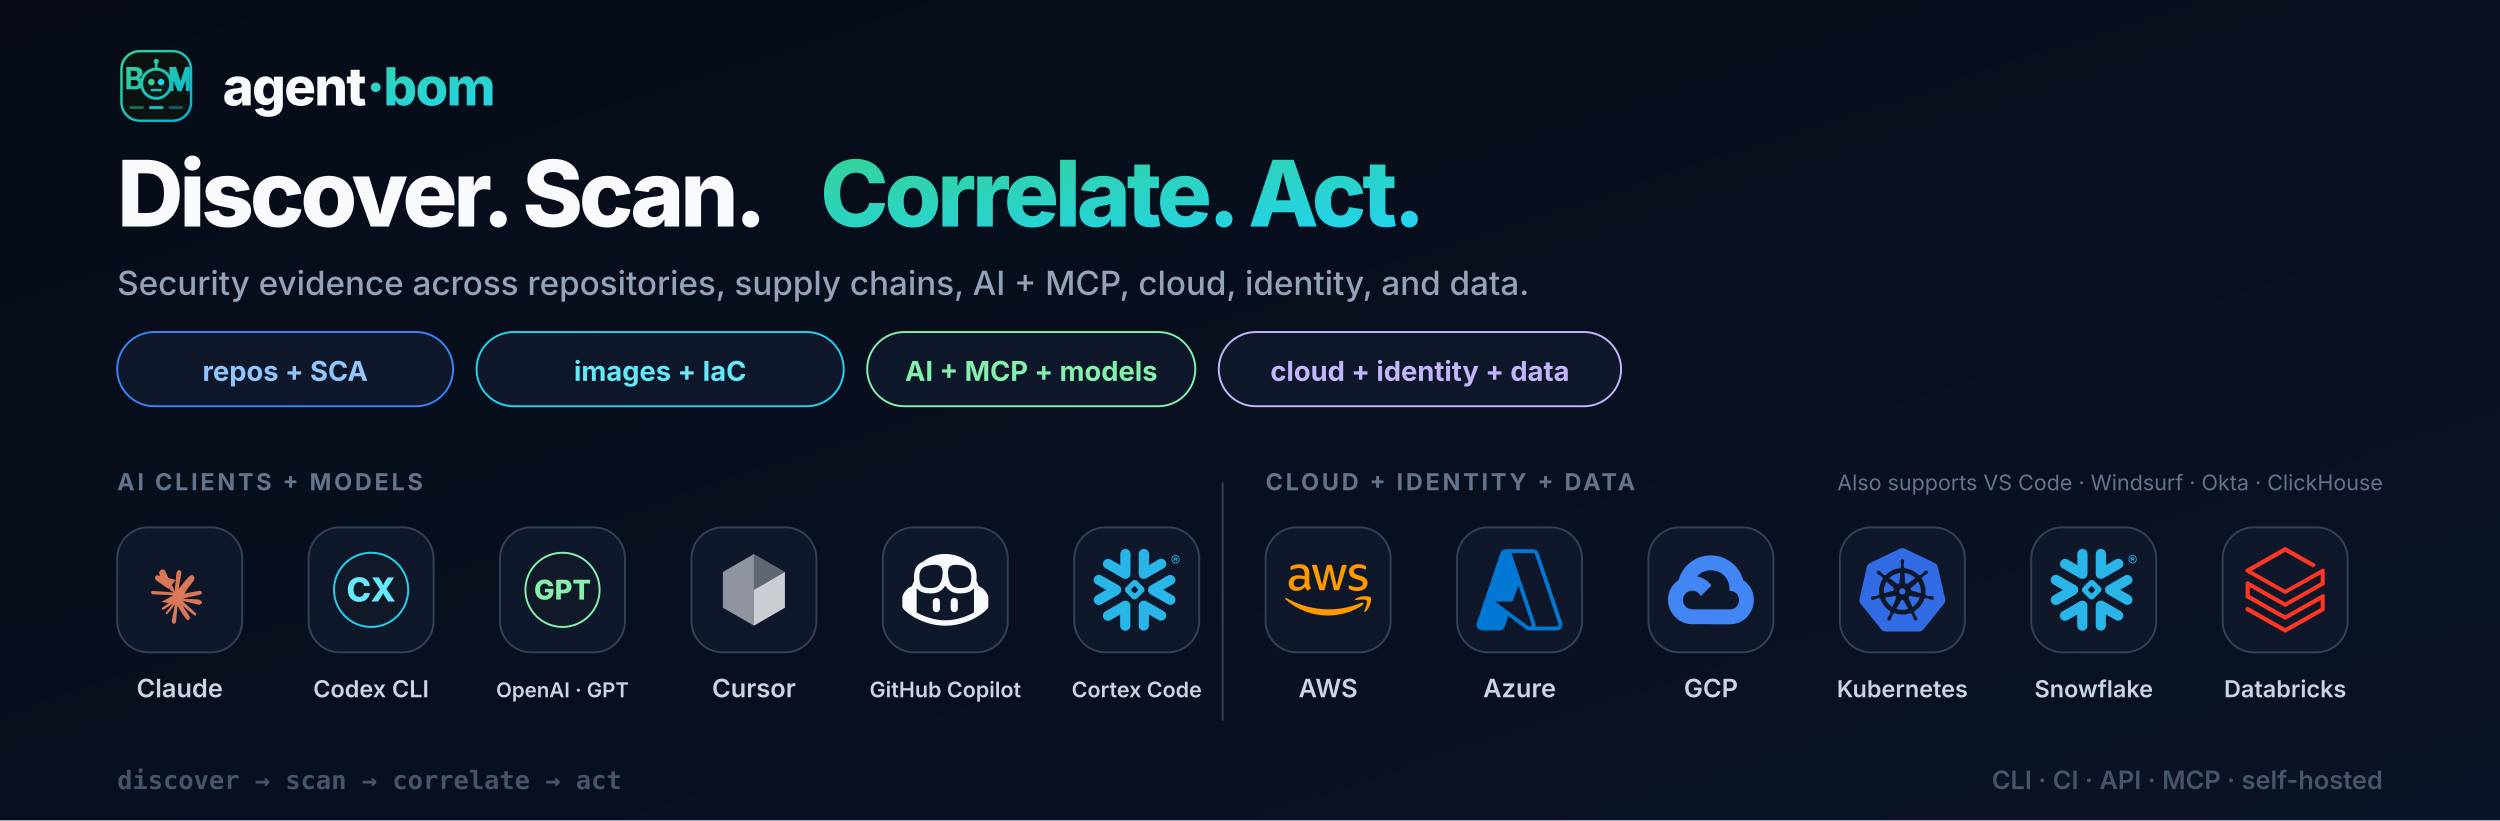
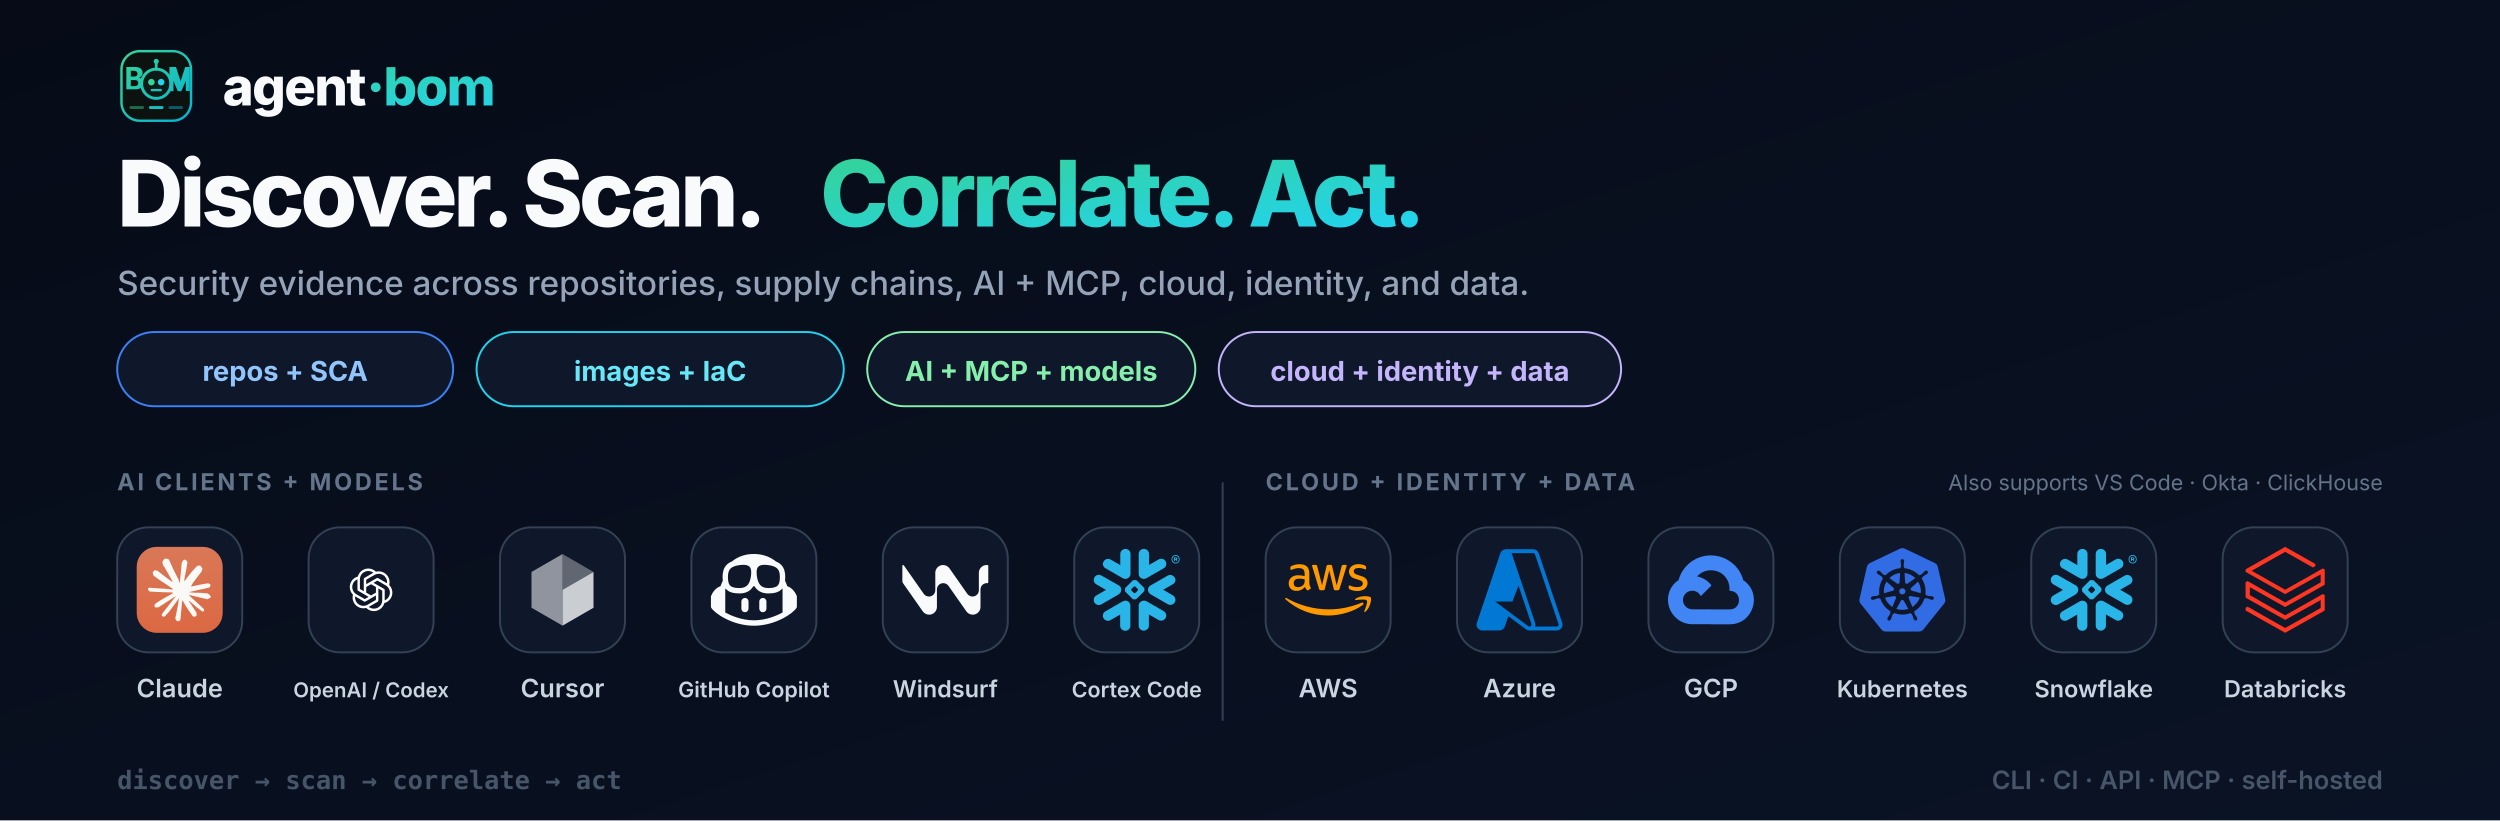
<svg xmlns="http://www.w3.org/2000/svg" width="1280" height="420" viewBox="0 0 1280 420" role="img" aria-labelledby="title desc">
  <defs>
    <linearGradient id="bg" x1="0" y1="0" x2="1" y2="1">
      <stop offset="0%" stop-color="#060b17" />
      <stop offset="100%" stop-color="#0a1325" />
    </linearGradient>
    <linearGradient id="brand" x1="0" y1="0" x2="1" y2="1">
      <stop offset="0" stop-color="#34d399" />
      <stop offset="1" stop-color="#22d3ee" />
    </linearGradient>
    <symbol id="embedded-mark-dark" viewBox="0 0 64 64">
      <defs>
        <linearGradient id="abm" x1="8" y1="6" x2="56" y2="58" gradientUnits="userSpaceOnUse">
          <stop offset="0%" stop-color="#34d399" />
          <stop offset="100%" stop-color="#06b6d4" />
        </linearGradient>
      </defs>
      <rect x="3.5" y="3.5" width="57" height="57" rx="15" fill="#0c1210" stroke="url(#abm)" stroke-width="2" />
      <path fill="url(#abm)" d="M7.5 16.5h7.4c3.7 0 5.9 1.9 5.9 4.7 0 1.9-1.05 3.25-2.75 3.95 2 .8 3.3 2.35 3.3 4.7 0 3.05-2.45 4.95-6.45 4.95H7.5V16.5zm3.65 3.1v4.7h2.8c1.7 0 2.7-.85 2.7-2.35s-1.1-2.35-2.95-2.35H11.15zm0 7.55v5h3.15c1.85 0 3-.95 3-2.55s-1.1-2.45-3.05-2.45H11.15z" />
      <circle cx="32" cy="30.2" r="12" fill="#0f1a17" stroke="url(#abm)" stroke-width="2.4" />
      <path d="M32 18.4V13.5" stroke="url(#abm)" stroke-width="2.2" stroke-linecap="round" />
      <circle cx="32" cy="11.9" r="2.1" fill="url(#abm)" />
      <circle cx="28" cy="28.9" r="2.7" fill="#34d399" />
      <circle cx="36" cy="28.9" r="2.7" fill="#22d3ee" />
      <path d="M28.3 35.4h7.4" stroke="url(#abm)" stroke-width="1.9" stroke-linecap="round" />
      <path fill="url(#abm)" d="M44.5 16.5h3.7l3.75 11.7 3.75-11.7H59.5v19.6h-3.3V27.8l-3.65 8.5h-2.95l-3.5-8.5v8.5h-3.3V16.5h1.7z" />
      <rect x="10" y="48.5" width="12" height="2.4" rx="1.2" fill="#34d399" fill-opacity="0.45" />
      <rect x="26" y="48.5" width="12" height="2.4" rx="1.2" fill="url(#abm)" />
      <rect x="42" y="48.5" width="12" height="2.4" rx="1.2" fill="#06b6d4" fill-opacity="0.45" />
    </symbol>
-     <symbol id="embedded-claude" viewBox="0 0 24 24" fill="#d97757">
-       <path d="M6.9 15.36 9.94 13.7l.05-.15-.05-.08h-.15l-.5-.03-1.74-.05-1.5-.06-1.46-.08-.37-.08L4 12.71l.04-.22.31-.21.44.04.98.06 1.47.1 1.06.07 1.58.16h.25l.04-.1-.09-.06-.07-.06-1.55-1.05-1.68-1.11-.88-.64-.47-.32-.24-.3-.1-.66.43-.47.58.04.15.04 1.16.31 1.51.39 1.95.5L9 11.74l.21.18.13-.18-.13-.21-1.08-1.46-1.16-1.49-.51-.66-.14-.4c-.05-.16-.08-.3-.08-.46l.5-.67L7 6.3l.66.09.27.24.41.94.66 1.46 1.02 2 .3.59.16.54.06.17h.1V12l.09-1.1.16-1.34.15-1.74.06-.49.24-.58.48-.31.37.18.31.44-.04.28-.18 1.19-.36 1.85-.23 1.24h.13l.16-.16.63-.83 1.06-1.32.46-.53.55-.58.35-.27h.66l.49.72-.22.75-.68.86-.57.73-.81 1.1-.51.88.05.07.12-.01 1.85-.4 1-.18 1.2-.2.53.24.06.26-.21.52-1.27.31-1.49.3-2.22.52-.03.02.03.04 1 .1.43.02h1.05l1.95.14.51.34.3.41-.05.31-.78.4-1.06-.25-2.45-.59-.84-.2h-.12v.06l.7.69 1.29 1.16 1.6 1.5.09.36-.21.3-.21-.03-1.39-1.04-.53-.47-1.21-1.02h-.08v.1l.28.4 1.47 2.22.08.68-.11.22-.38.13-.42-.07-.86-1.2-.88-1.36-.71-1.21-.09.05-.42 4.49-.2.23-.45.17-.38-.28-.2-.46.2-.91.24-1.19.2-.94.17-1.17.1-.39v-.03h-.05l-.55.76-.84 1.13-.66.71-.16.06-.27-.14.03-.25.15-.22.88-1.12.53-.7.35-.4-.01-.06h-.02l-2.4 1.56-.43.06-.18-.17.02-.27.1-.11 1.83-1.26Z" />
+     <symbol id="embedded-claude-icon-rounded" viewBox="0 0 128 128" fill="none">
+       <g clip-path="url(#clip0_2124_86)">
+         <rect width="128" height="128" rx="30" fill="url(#paint0_linear_2124_86)" />
+         <rect opacity="0.35" width="128" height="128" fill="#D97757" />
+         <path d="M35.016 79.694L53.432 69.367L53.736 68.462L53.432 67.959H52.522L49.435 67.771L38.911 67.489L29.805 67.114L20.95 66.644L18.724 66.175L16.65 63.405L16.852 62.044L18.724 60.777L21.406 61.011L27.325 61.434L36.23 62.044L42.656 62.419L52.218 63.405H53.736L53.938 62.795L53.432 62.419L53.027 62.044L43.819 55.801L33.852 49.229L28.641 45.427L25.858 43.502L24.442 41.719L23.834 37.776L26.364 34.959L29.805 35.194L30.665 35.428L34.156 38.104L41.593 43.878L51.307 51.013L52.724 52.186L53.294 51.801L53.382 51.529L52.724 50.45L47.462 40.921L41.846 31.204L39.316 27.167L38.659 24.773C38.404 23.768 38.254 22.937 38.254 21.91L41.138 17.966L42.757 17.45L46.653 17.966L48.272 19.375L50.7 24.914L54.596 33.598L60.667 45.427L62.438 48.947L63.399 52.186L63.754 53.172H64.361V52.609L64.867 45.943L65.777 37.776L66.688 27.261L66.992 24.304L68.459 20.736L71.393 18.811L73.67 19.891L75.542 22.567L75.289 24.304L74.176 31.532L72 42.845L70.584 50.45H71.393L72.355 49.464L76.2 44.394L82.625 36.32L85.459 33.128L88.798 29.608L90.923 27.918H94.97L97.905 32.33L96.589 36.884L92.441 42.141L89 46.6L84.067 53.209L81.006 58.523L81.281 58.962L82.018 58.899L93.149 56.505L99.17 55.425L106.354 54.205L109.592 55.707L109.946 57.256L108.681 60.401L100.991 62.279L91.985 64.109L78.574 67.266L78.426 67.386L78.601 67.646L84.649 68.193L87.229 68.334H93.554L105.342 69.226L108.428 71.244L110.25 73.732L109.946 75.657L105.19 78.051L98.816 76.549L83.89 72.981L78.78 71.714H78.072V72.136L82.322 76.314L90.164 83.355L99.929 92.462L100.435 94.715L99.17 96.499L97.854 96.311L89.253 89.833L85.914 86.923L78.426 80.586H77.92V81.243L79.64 83.778L88.798 97.531L89.253 101.756L88.595 103.117L86.218 103.962L83.637 103.493L78.224 95.935L72.709 87.486L68.256 79.882L67.719 80.221L65.069 108.515L63.855 109.971L61.021 111.05L58.643 109.266L57.379 106.356L58.643 100.582L60.161 93.072L61.376 87.11L62.489 79.694L63.168 77.216L63.108 77.05L62.565 77.142L56.974 84.81L48.474 96.311L41.745 103.493L40.126 104.15L37.343 102.695L37.596 100.113L39.164 97.813L48.474 85.984L54.09 78.614L57.709 74.384L57.674 73.772L57.474 73.755L32.739 89.88L28.337 90.443L26.415 88.659L26.668 85.749L27.578 84.81L35.016 79.694Z" fill="#FAF9F5" />
+       </g>
+       <defs>
+         <linearGradient id="paint0_linear_2124_86" x1="52.5" y1="128" x2="52.5" y2="0" gradientUnits="userSpaceOnUse">
+           <stop stop-color="#DC6038" />
+           <stop offset="1" stop-color="#D97757" />
+         </linearGradient>
+         <clipPath id="clip0_2124_86">
+           <rect width="128" height="128" rx="30" fill="white" />
+         </clipPath>
+       </defs>
+     </symbol>
+     <symbol id="embedded-openai-blossom-white" viewBox="0 0 716 716" fill="none">
+       <path d="M508.749 317.399C516.777 287.314 508.991 253.884 485.389 230.282C461.788 206.681 428.36 198.895 398.273 206.923C376.231 184.928 343.39 174.956 311.148 183.596C278.906 192.234 255.45 217.292 247.36 247.361C217.291 255.451 192.233 278.91 183.595 311.149C174.957 343.391 184.927 376.232 206.924 398.274C198.896 428.359 206.683 461.789 230.284 485.391C253.885 508.992 287.313 516.779 317.401 508.75C339.442 530.745 372.286 540.717 404.525 532.079C436.767 523.441 460.223 498.384 468.313 468.315C498.383 460.224 523.44 436.766 532.078 404.526C540.716 372.285 530.747 339.443 508.749 317.402V317.399ZM470.899 244.776C486.892 260.77 493.488 282.601 490.687 303.412L415.577 260.046C412.411 258.218 408.509 258.218 405.345 260.046L317.401 310.82V277.526C317.401 275.191 318.652 273.005 320.676 271.837L387.644 233.174C414.178 218.353 448.346 222.223 470.901 244.776H470.899ZM357.837 311.144L398.275 334.491V381.185L357.837 404.532L317.398 381.185V334.491L357.837 311.144ZM264.776 269.693C265.207 239.305 285.644 211.649 316.453 203.393C338.3 197.54 360.505 202.744 377.127 215.573L302.014 258.937C298.848 260.764 296.898 264.144 296.898 267.798V369.346L268.065 352.699C266.043 351.531 264.776 349.353 264.776 347.017V269.691V269.693ZM203.391 316.454C209.244 294.608 224.854 277.978 244.276 269.999V356.73C244.276 360.384 246.226 363.763 249.392 365.591L337.337 416.365L308.503 433.013C306.481 434.181 303.961 434.188 301.939 433.02L234.971 394.357C208.868 378.789 195.138 347.261 203.391 316.454ZM244.775 470.9C228.781 454.906 222.186 433.075 224.986 412.264L300.096 455.63C303.263 457.457 307.164 457.457 310.328 455.63L398.273 404.856V438.149C398.273 440.485 397.022 442.671 394.997 443.839L328.029 482.502C301.495 497.322 267.327 493.452 244.772 470.9H244.775ZM450.897 445.982C450.466 476.371 430.029 504.027 399.22 512.283C377.373 518.136 355.168 512.932 338.547 500.102L413.659 456.738C416.826 454.911 418.775 451.532 418.775 447.877V346.329L447.609 362.977C449.631 364.145 450.897 366.323 450.897 368.659V445.985V445.982ZM512.282 399.221C506.429 421.068 490.819 437.697 471.397 445.676V358.946C471.397 355.292 469.448 351.912 466.281 350.085L378.336 299.311L407.17 282.663C409.192 281.495 411.712 281.487 413.734 282.655L480.702 321.318C506.805 336.887 520.536 368.415 512.282 399.221Z" fill="white" />
    </symbol>
    <symbol id="embedded-cursor" viewBox="0 0 24 24" fill="#f8fafc">
      <path d="M12 2 3.34 7v10L12 22V12Z" fill="#f8fafc" fill-opacity=".55" />
      <path d="M12 2v10l8.66-5L12 2Z" fill="#f8fafc" fill-opacity=".35" />
      <path d="M20.66 7 12 12v10l8.66-5V7Z" fill="#f8fafc" fill-opacity=".8" />
      <path d="M20.66 7 12 12 3.34 7 12 12Z" fill="#f8fafc" fill-opacity=".25" />
      <path d="M12 12 3.34 7l8.66 5 8.66-5L12 12Z" fill="#f8fafc" fill-opacity=".9" />
    </symbol>
    <symbol id="embedded-githubcopilot" viewBox="0 0 24 24" fill="#f8fafc">
      <path d="M23.922 16.997C23.061 18.492 18.063 22.02 12 22.02 5.937 22.02.939 18.492.078 16.997A.641.641 0 0 1 0 16.741v-2.869a.883.883 0 0 1 .053-.22c.372-.935 1.347-2.292 2.605-2.656.167-.429.414-1.055.644-1.517a10.098 10.098 0 0 1-.052-1.086c0-1.331.282-2.499 1.132-3.368.397-.406.89-.717 1.474-.952C7.255 2.937 9.248 1.98 11.978 1.98c2.731 0 4.767.957 6.166 2.093.584.235 1.077.546 1.474.952.85.869 1.132 2.037 1.132 3.368 0 .368-.014.733-.052 1.086.23.462.477 1.088.644 1.517 1.258.364 2.233 1.721 2.605 2.656a.841.841 0 0 1 .053.22v2.869a.641.641 0 0 1-.078.256Zm-11.75-5.992h-.344a4.359 4.359 0 0 1-.355.508c-.77.947-1.918 1.492-3.508 1.492-1.725 0-2.989-.359-3.782-1.259a2.137 2.137 0 0 1-.085-.104L4 11.746v6.585c1.435.779 4.514 2.179 8 2.179 3.486 0 6.565-1.4 8-2.179v-6.585l-.098-.104s-.033.045-.085.104c-.793.9-2.057 1.259-3.782 1.259-1.59 0-2.738-.545-3.508-1.492a4.359 4.359 0 0 1-.355-.508Zm2.328 3.25c.549 0 1 .451 1 1v2c0 .549-.451 1-1 1-.549 0-1-.451-1-1v-2c0-.549.451-1 1-1Zm-5 0c.549 0 1 .451 1 1v2c0 .549-.451 1-1 1-.549 0-1-.451-1-1v-2c0-.549.451-1 1-1Zm3.313-6.185c.136 1.057.403 1.913.878 2.497.442.544 1.134.938 2.344.938 1.573 0 2.292-.337 2.657-.751.384-.435.558-1.15.558-2.361 0-1.14-.243-1.847-.705-2.319-.477-.488-1.319-.862-2.824-1.025-1.487-.161-2.192.138-2.533.529-.269.307-.437.808-.438 1.578v.021c0 .265.021.562.063.893Zm-1.626 0c.042-.331.063-.628.063-.894v-.02c-.001-.77-.169-1.271-.438-1.578-.341-.391-1.046-.69-2.533-.529-1.505.163-2.347.537-2.824 1.025-.462.472-.705 1.179-.705 2.319 0 1.211.175 1.926.558 2.361.365.414 1.084.751 2.657.751 1.21 0 1.902-.394 2.344-.938.475-.584.742-1.44.878-2.497Z" />
+     </symbol>
+     <symbol id="embedded-windsurf" viewBox="0 0 24 24" fill="#f8fafc">
+       <path d="M23.55 5.067c-1.204-.002-2.181.973-2.181 2.176v4.868c0 .972-.803 1.759-1.76 1.759-.568 0-1.135-.286-1.472-.766l-4.971-7.1c-.412-.59-1.084-.941-1.81-.941-1.133 0-2.153.964-2.153 2.153v4.896c0 .972-.797 1.759-1.76 1.759-.57 0-1.136-.286-1.473-.766L.408 5.16C.282 4.98 0 5.069 0 5.288v4.245c0 .215.066.423.188.599l5.475 7.818c.323.462.801.805 1.351.93 1.377.313 2.645-.747 2.645-2.098v-4.893c0-.972.787-1.759 1.76-1.759h.003a1.798 1.798 0 0 1 1.472.766l4.972 7.099c.413.591 1.05.941 1.809.941 1.159 0 2.151-.965 2.151-2.153v-4.895c0-.972.787-1.759 1.76-1.759h.194a.22.22 0 0 0 .22-.22v-4.622a.22.22 0 0 0-.22-.22Z" />
    </symbol>
    <symbol id="embedded-snowflake" viewBox="0 0 24 24" fill="#29b5e8">
      <path d="M24 3.459c0 .646-.418 1.18-1.141 1.18-.723 0-1.142-.534-1.142-1.18 0-.647.419-1.18 1.142-1.18.723 0 1.141.533 1.141 1.18zm-.228 0c0-.533-.38-.951-.913-.951s-.913.38-.913.95c0 .533.38.952.913.952.57 0 .913-.419.913-.951zm-1.37-.533h.495c.266 0 .456.152.456.38 0 .153-.076.229-.19.305l.19.266v.038h-.266l-.19-.266h-.229v.266h-.266zm.495.228h-.229v.267h.229c.114 0 .152-.038.152-.114.038-.077-.038-.153-.152-.153zM7.602 12.4c.038-.151.076-.304.076-.456 0-.114-.038-.228-.038-.342-.114-.343-.304-.647-.646-.838l-4.87-2.777c-.685-.38-1.56-.152-1.94.533-.381.685-.153 1.56.532 1.94l2.701 1.56-2.701 1.56c-.685.38-.913 1.256-.533 1.94.38.685 1.256.914 1.94.533l4.832-2.777c.343-.267.571-.533.647-.876zm1.332 2.626c-.266-.038-.57.038-.837.19l-4.832 2.777c-.685.38-.913 1.256-.532 1.94.38.686 1.255.914 1.94.533l2.701-1.56v3.12c0 .8.647 1.408 1.446 1.408.799 0 1.407-.647 1.407-1.408v-5.592c0-.761-.57-1.37-1.293-1.408zm4.946-6.088c.266.038.57-.038.837-.19l4.832-2.777c.685-.38.913-1.256.532-1.94-.38-.686-1.255-.914-1.94-.533l-2.701 1.56V1.975c0-.799-.647-1.408-1.446-1.408-.799 0-1.446.609-1.446 1.408V7.53c0 .76.609 1.37 1.332 1.407zM3.265 5.97l4.832 2.777c.266.152.533.19.837.19.723-.038 1.331-.684 1.331-1.407V1.975c0-.799-.646-1.408-1.407-1.408-.799 0-1.446.647-1.446 1.408v3.12l-2.701-1.56c-.685-.38-1.56-.152-1.94.533-.419.646-.19 1.521.494 1.902zm9.093 6.011a.412.412 0 00-.114-.266l-.57-.571a.346.346 0 00-.267-.114.412.412 0 00-.266.114l-.571.57a.411.411 0 00-.114.267c0 .076.038.19.114.267l.57.57a.345.345 0 00.267.114c.076 0 .19-.038.266-.114l.571-.57a.412.412 0 00.114-.267zm1.598.533L11.94 14.53c-.039.038-.153.114-.229.114h-.608a.411.411 0 01-.267-.114L8.82 12.514a.408.408 0 01-.076-.229v-.608c0-.076.038-.19.114-.267l2.016-2.016a.41.41 0 01.267-.114h.608a.41.41 0 01.267.114l2.016 2.016a.347.347 0 01.114.267v.608c-.076.077-.114.19-.19.229zm5.593 5.44l-4.832-2.777c-.266-.152-.57-.19-.837-.152-.723.038-1.332.684-1.332 1.408v5.554c0 .8.647 1.408 1.408 1.408.799 0 1.446-.647 1.446-1.408v-3.12l2.7 1.56c.686.38 1.561.152 1.941-.533.419-.646.19-1.521-.494-1.94zm2.549-7.533l-2.701 1.56 2.7 1.56c.686.38.914 1.256.533 1.94-.38.685-1.255.913-1.94.533l-4.832-2.778a1.644 1.644 0 01-.647-.798c-.037-.153-.076-.305-.076-.457 0-.114.039-.228.039-.342.114-.343.342-.647.646-.837l4.832-2.778c.685-.38 1.56-.152 1.94.533.457.609.19 1.484-.494 1.864" />
    </symbol>
    <symbol id="embedded-amazonwebservices" viewBox="0 0 24 24" fill="#ff9900">
      <path d="M6.763 10.036c0 .296.032.535.088.71.064.176.144.368.256.576.04.063.056.127.056.183 0 .08-.048.16-.152.24l-.503.335a.383.383 0 0 1-.208.072c-.08 0-.16-.04-.239-.112a2.47 2.47 0 0 1-.287-.375 6.18 6.18 0 0 1-.248-.471c-.622.734-1.405 1.101-2.347 1.101-.67 0-1.205-.191-1.596-.574-.391-.384-.59-.894-.59-1.533 0-.678.239-1.23.726-1.644.487-.415 1.133-.623 1.955-.623.272 0 .551.024.846.064.296.04.6.104.918.176v-.583c0-.607-.127-1.03-.375-1.277-.255-.248-.686-.367-1.3-.367-.28 0-.568.031-.863.103-.295.072-.583.16-.862.272a2.287 2.287 0 0 1-.28.104.488.488 0 0 1-.127.023c-.112 0-.168-.08-.168-.247v-.391c0-.128.016-.224.056-.28a.597.597 0 0 1 .224-.167c.279-.144.614-.264 1.005-.36a4.84 4.84 0 0 1 1.246-.151c.95 0 1.644.216 2.091.647.439.43.662 1.085.662 1.963v2.586zm-3.24 1.214c.263 0 .534-.048.822-.144.287-.096.543-.271.758-.51.128-.152.224-.32.272-.512.047-.191.08-.423.08-.694v-.335a6.66 6.66 0 0 0-.735-.136 6.02 6.02 0 0 0-.75-.048c-.535 0-.926.104-1.19.32-.263.215-.39.518-.39.917 0 .375.095.655.295.846.191.2.47.296.838.296zm6.41.862c-.144 0-.24-.024-.304-.08-.064-.048-.12-.16-.168-.311L7.586 5.55a1.398 1.398 0 0 1-.072-.32c0-.128.064-.2.191-.2h.783c.151 0 .255.025.31.08.065.048.113.16.16.312l1.342 5.284 1.245-5.284c.04-.16.088-.264.151-.312a.549.549 0 0 1 .32-.08h.638c.152 0 .256.025.32.08.063.048.12.16.151.312l1.261 5.348 1.381-5.348c.048-.16.104-.264.16-.312a.52.52 0 0 1 .311-.08h.743c.127 0 .2.065.2.2 0 .04-.009.08-.017.128a1.137 1.137 0 0 1-.056.2l-1.923 6.17c-.048.16-.104.263-.168.311a.51.51 0 0 1-.303.08h-.687c-.151 0-.255-.024-.32-.08-.063-.056-.119-.16-.15-.32l-1.238-5.148-1.23 5.14c-.04.16-.087.264-.15.32-.065.056-.177.08-.32.08zm10.256.215c-.415 0-.83-.048-1.229-.143-.399-.096-.71-.2-.918-.32-.128-.071-.215-.151-.247-.223a.563.563 0 0 1-.048-.224v-.407c0-.167.064-.247.183-.247.048 0 .096.008.144.024.048.016.12.048.2.08.271.12.566.215.878.279.319.064.63.096.95.096.502 0 .894-.088 1.165-.264a.86.86 0 0 0 .415-.758.777.777 0 0 0-.215-.559c-.144-.151-.416-.287-.807-.415l-1.157-.36c-.583-.183-1.014-.454-1.277-.813a1.902 1.902 0 0 1-.4-1.158c0-.335.073-.63.216-.886.144-.255.335-.479.575-.654.24-.184.51-.32.83-.415.32-.096.655-.136 1.006-.136.175 0 .359.008.535.032.183.024.35.056.518.088.16.04.312.08.455.127.144.048.256.096.336.144a.69.69 0 0 1 .24.2.43.43 0 0 1 .071.263v.375c0 .168-.064.256-.184.256a.83.83 0 0 1-.303-.096 3.652 3.652 0 0 0-1.532-.311c-.455 0-.815.071-1.062.223-.248.152-.375.383-.375.71 0 .224.08.416.24.567.159.152.454.304.877.44l1.134.358c.574.184.99.44 1.237.767.247.327.367.702.367 1.117 0 .343-.072.655-.207.926-.144.272-.336.511-.583.703-.248.2-.543.343-.886.447-.36.111-.734.167-1.142.167zM21.698 16.207c-2.626 1.94-6.442 2.969-9.722 2.969-4.598 0-8.74-1.7-11.87-4.526-.247-.223-.024-.527.272-.351 3.384 1.963 7.559 3.153 11.877 3.153 2.914 0 6.114-.607 9.06-1.852.439-.2.814.287.383.607zM22.792 14.961c-.336-.43-2.22-.207-3.074-.103-.255.032-.295-.192-.063-.36 1.5-1.053 3.967-.75 4.254-.399.287.36-.08 2.826-1.485 4.007-.215.184-.423.088-.327-.151.32-.79 1.03-2.57.695-2.994z" />
    </symbol>
    <symbol id="embedded-microsoftazure" viewBox="0 0 24 24" fill="#0078d4">
      <path d="M22.379 23.343a1.62 1.62 0 0 0 1.536-2.14v.002L17.35 1.76A1.62 1.62 0 0 0 15.816.657H8.184A1.62 1.62 0 0 0 6.65 1.76L.086 21.204a1.62 1.62 0 0 0 1.536 2.139h4.741a1.62 1.62 0 0 0 1.535-1.103l.977-2.892 4.947 3.675c.28.208.618.32.966.32m-3.084-12.531 3.624 10.739a.54.54 0 0 1-.51.713v-.001h-.03a.54.54 0 0 1-.322-.106l-9.287-6.9h4.853m6.313 7.006c.116-.326.13-.694.007-1.058L9.79 1.76a1.722 1.722 0 0 0-.007-.02h6.034a.54.54 0 0 1 .512.366l6.562 19.445a.54.54 0 0 1-.338.684" />
    </symbol>
    <symbol id="embedded-googlecloud" viewBox="0 0 24 24" fill="#4285f4">
      <path d="M12.19 2.38a9.344 9.344 0 0 0-9.234 6.893c.053-.02-.055.013 0 0-3.875 2.551-3.922 8.11-.247 10.941l.006-.007-.007.03a6.717 6.717 0 0 0 4.077 1.356h5.173l.03.03h5.192c6.687.053 9.376-8.605 3.835-12.35a9.365 9.365 0 0 0-2.821-4.552l-.043.043.006-.05A9.344 9.344 0 0 0 12.19 2.38zm-.358 4.146c1.244-.04 2.518.368 3.486 1.15a5.186 5.186 0 0 1 1.862 4.078v.518c3.53-.07 3.53 5.262 0 5.193h-5.193l-.008.009v-.04H6.785a2.59 2.59 0 0 1-1.067-.23h.001a2.597 2.597 0 1 1 3.437-3.437l3.013-3.012A6.747 6.747 0 0 0 8.11 8.24c.018-.01.04-.026.054-.023a5.186 5.186 0 0 1 3.67-1.69z" />
    </symbol>
    <symbol id="embedded-kubernetes" viewBox="0 0 24 24" fill="#326ce5">
      <path d="M10.204 14.35l.007.01-.999 2.413a5.171 5.171 0 0 1-2.075-2.597l2.578-.437.004.005a.44.44 0 0 1 .484.606zm-.833-2.129a.44.44 0 0 0 .173-.756l.002-.011L7.585 9.7a5.143 5.143 0 0 0-.73 3.255l2.514-.725.002-.009zm1.145-1.98a.44.44 0 0 0 .699-.337l.01-.005.15-2.62a5.144 5.144 0 0 0-3.01 1.442l2.147 1.523.004-.002zm.76 2.75l.723.349.722-.347.18-.78-.5-.623h-.804l-.5.623.179.779zm1.5-3.095a.44.44 0 0 0 .7.336l.008.003 2.134-1.513a5.188 5.188 0 0 0-2.992-1.442l.148 2.615.002.001zm10.876 5.97l-5.773 7.181a1.6 1.6 0 0 1-1.248.594l-9.261.003a1.6 1.6 0 0 1-1.247-.596l-5.776-7.18a1.583 1.583 0 0 1-.307-1.34L2.1 5.573c.108-.47.425-.864.863-1.073L11.305.513a1.606 1.606 0 0 1 1.385 0l8.345 3.985c.438.209.755.604.863 1.073l2.062 8.955c.108.47-.005.963-.308 1.34zm-3.289-2.057c-.042-.01-.103-.026-.145-.034-.174-.033-.315-.025-.479-.038-.35-.037-.638-.067-.895-.148-.105-.04-.18-.165-.216-.216l-.201-.059a6.45 6.45 0 0 0-.105-2.332 6.465 6.465 0 0 0-.936-2.163c.052-.047.15-.133.177-.159.008-.09.001-.183.094-.282.197-.185.444-.338.743-.522.142-.084.273-.137.415-.242.032-.024.076-.062.11-.089.24-.191.295-.52.123-.736-.172-.216-.506-.236-.745-.045-.034.027-.08.062-.111.088-.134.116-.217.23-.33.35-.246.25-.45.458-.673.609-.097.056-.239.037-.303.033l-.19.135a6.545 6.545 0 0 0-4.146-2.003l-.012-.223c-.065-.062-.143-.115-.163-.25-.022-.268.015-.557.057-.905.023-.163.061-.298.068-.475.001-.04-.001-.099-.001-.142 0-.306-.224-.555-.5-.555-.275 0-.499.249-.499.555l.001.014c0 .041-.002.092 0 .128.006.177.044.312.067.475.042.348.078.637.056.906a.545.545 0 0 1-.162.258l-.012.211a6.424 6.424 0 0 0-4.166 2.003 8.373 8.373 0 0 1-.18-.128c-.09.012-.18.04-.297-.029-.223-.15-.427-.358-.673-.608-.113-.12-.195-.234-.329-.349-.03-.026-.077-.062-.111-.088a.594.594 0 0 0-.348-.132.481.481 0 0 0-.398.176c-.172.216-.117.546.123.737l.007.005.104.083c.142.105.272.159.414.242.299.185.546.338.743.522.076.082.09.226.1.288l.16.143a6.462 6.462 0 0 0-1.02 4.506l-.208.06c-.055.072-.133.184-.215.217-.257.081-.546.11-.895.147-.164.014-.305.006-.48.039-.037.007-.09.02-.133.03l-.004.002-.007.002c-.295.071-.484.342-.423.608.061.267.349.429.645.365l.007-.001.01-.003.129-.029c.17-.046.294-.113.448-.172.33-.118.604-.217.87-.256.112-.009.23.069.288.101l.217-.037a6.5 6.5 0 0 0 2.88 3.596l-.09.218c.033.084.069.199.044.282-.097.252-.263.517-.452.813-.091.136-.185.242-.268.399-.02.037-.045.095-.064.134-.128.275-.034.591.213.71.248.12.556-.007.69-.282v-.002c.02-.039.046-.09.062-.127.07-.162.094-.301.144-.458.132-.332.205-.68.387-.897.05-.06.13-.082.215-.105l.113-.205a6.453 6.453 0 0 0 4.609.012l.106.192c.086.028.18.042.256.155.136.232.229.507.342.84.05.156.074.295.145.457.016.037.043.09.062.129.133.276.442.402.69.282.247-.118.341-.435.213-.71-.02-.039-.045-.096-.065-.134-.083-.156-.177-.261-.268-.398-.19-.296-.346-.541-.443-.793-.04-.13.007-.21.038-.294-.018-.022-.059-.144-.083-.202a6.499 6.499 0 0 0 2.88-3.622c.064.01.176.03.213.038.075-.05.144-.114.28-.104.266.039.54.138.87.256.154.06.277.128.448.173.036.01.088.019.13.028l.009.003.007.001c.297.064.584-.098.645-.365.06-.266-.128-.537-.423-.608zM16.4 9.701l-1.95 1.746v.005a.44.44 0 0 0 .173.757l.003.01 2.526.728a5.199 5.199 0 0 0-.108-1.674A5.208 5.208 0 0 0 16.4 9.7zm-4.013 5.325a.437.437 0 0 0-.404-.232.44.44 0 0 0-.372.233h-.002l-1.268 2.292a5.164 5.164 0 0 0 3.326.003l-1.27-2.296h-.01zm1.888-1.293a.44.44 0 0 0-.27.036.44.44 0 0 0-.214.572l-.003.004 1.01 2.438a5.15 5.15 0 0 0 2.081-2.615l-2.6-.44-.004.005z" />
    </symbol>
    <symbol id="embedded-databricks" viewBox="0 0 24 24" fill="#ff3621">
      <path d="M.95 14.184L12 20.403l9.919-5.55v2.21L12 22.662l-10.484-5.96-.565.308v.77L12 24l11.05-6.218v-4.317l-.515-.309L12 19.118l-9.867-5.653v-2.21L12 16.805l11.05-6.218V6.32l-.515-.308L12 11.974 2.647 6.681 12 1.388l7.76 4.368.668-.411v-.566L12 0 .95 6.27v.72L12 13.207l9.919-5.55v2.26L12 15.52 1.516 9.56l-.565.308Z" />
    </symbol>
  </defs>
  <rect width="1280" height="420" fill="url(#bg)" />
  <g font-family="Inter,'Segoe UI',ui-sans-serif,Arial,sans-serif">
    <g transform="translate(60 24)">
      <use width="40" height="40" href="#embedded-mark-dark" />
      <text x="54" y="30" font-size="27" font-weight="800" letter-spacing="-0.8" fill="#f8fafc">agent<tspan fill="url(#brand)">·bom</tspan>
      </text>
    </g>
    <text x="60" y="116" font-size="47" font-weight="820" letter-spacing="-2.1" fill="#f8fafc">Discover. Scan.</text>
    <text x="420" y="116" font-size="47" font-weight="820" letter-spacing="-2.1" fill="url(#brand)">Correlate. Act.</text>
    <text x="60" y="151" fill="#94a3b8" font-size="17" font-weight="500">Security evidence across repositories, supply chains, AI + MCP, cloud, identity, and data.</text>
    <g transform="translate(60 170)">
      <g>
        <rect width="172" height="38" rx="19" fill="#0f172a" stroke="#3b82f6" />
        <text x="86" y="25" text-anchor="middle" fill="#93c5fd" font-size="14" font-weight="700">repos + SCA</text>
      </g>
      <g transform="translate(184)">
        <rect width="188" height="38" rx="19" fill="#0f172a" stroke="#22d3ee" />
        <text x="94" y="25" text-anchor="middle" fill="#67e8f9" font-size="14" font-weight="700">images + IaC</text>
      </g>
      <g transform="translate(384)">
        <rect width="168" height="38" rx="19" fill="#0f172a" stroke="#86efac" />
        <text x="84" y="25" text-anchor="middle" fill="#86efac" font-size="14" font-weight="700">AI + MCP + models</text>
      </g>
      <g transform="translate(564)">
        <rect width="206" height="38" rx="19" fill="#0f172a" stroke="#c4b5fd" />
        <text x="103" y="25" text-anchor="middle" fill="#c4b5fd" font-size="14" font-weight="700">cloud + identity + data</text>
      </g>
    </g>
    <text x="60" y="251" fill="#64748b" font-size="12" font-weight="700" letter-spacing="1.4">AI CLIENTS + MODELS</text>
    <text x="648" y="251" fill="#64748b" font-size="12" font-weight="700" letter-spacing="1.4">CLOUD + IDENTITY + DATA</text>
-     <text x="1220" y="251" text-anchor="end" fill="#64748b" font-size="11">Also supports VS Code · Windsurf · Okta · ClickHouse</text>
+     <text x="1220" y="251" text-anchor="end" fill="#64748b" font-size="11">Also supports VS Code · Okta · ClickHouse</text>
    <line x1="626" y1="247" x2="626" y2="369" stroke="#334155" stroke-width="1" />
    <g transform="translate(60 270)">
      <g>
        <rect width="64" height="64" rx="16" fill="#0f172a" stroke="#334155" />
-         <use x="10" y="10" width="44" height="44" href="#embedded-claude" />
+         <use x="10" y="10" width="44" height="44" href="#embedded-claude-icon-rounded" />
        <text x="32" y="87" text-anchor="middle" fill="#cbd5e1" font-size="13" font-weight="600">Claude</text>
      </g>
      <g transform="translate(98)">
        <rect width="64" height="64" rx="16" fill="#0f172a" stroke="#334155" />
-         <circle cx="32" cy="32" r="19" fill="#111827" stroke="#22d3ee" />
-         <text x="32" y="38" text-anchor="middle" fill="#67e8f9" font-size="17" font-weight="800">CX</text>
-         <text x="32" y="87" text-anchor="middle" fill="#cbd5e1" font-size="12" font-weight="600">Codex CLI</text>
+         <use x="10" y="10" width="44" height="44" href="#embedded-openai-blossom-white" />
+         <text x="32" y="87" text-anchor="middle" fill="#cbd5e1" font-size="10.5" font-weight="600">OpenAI / Codex</text>
      </g>
      <g transform="translate(196)">
-         <rect width="64" height="64" rx="16" fill="#0f172a" stroke="#334155" />
-         <circle cx="32" cy="32" r="19" fill="#111827" stroke="#86efac" />
-         <text x="32" y="37" text-anchor="middle" fill="#86efac" font-size="14" font-weight="800">GPT</text>
-         <text x="32" y="87" text-anchor="middle" fill="#cbd5e1" font-size="10.5" font-weight="600">OpenAI · GPT</text>
-       </g>
-       <g transform="translate(294)">
        <rect width="64" height="64" rx="16" fill="#0f172a" stroke="#334155" />
        <use x="10" y="10" width="44" height="44" href="#embedded-cursor" />
        <text x="32" y="87" text-anchor="middle" fill="#cbd5e1" font-size="13" font-weight="600">Cursor</text>
      </g>
-       <g transform="translate(392)">
+       <g transform="translate(294)">
        <rect width="64" height="64" rx="16" fill="#0f172a" stroke="#334155" />
        <use x="10" y="10" width="44" height="44" href="#embedded-githubcopilot" />
        <text x="32" y="87" text-anchor="middle" fill="#cbd5e1" font-size="11" font-weight="600">GitHub Copilot</text>
+       </g>
+       <g transform="translate(392)">
+         <rect width="64" height="64" rx="16" fill="#0f172a" stroke="#334155" />
+         <use x="10" y="10" width="44" height="44" href="#embedded-windsurf" />
+         <text x="32" y="87" text-anchor="middle" fill="#cbd5e1" font-size="12" font-weight="600">Windsurf</text>
      </g>
      <g transform="translate(490)">
        <rect width="64" height="64" rx="16" fill="#0f172a" stroke="#334155" />
        <use x="10" y="10" width="44" height="44" href="#embedded-snowflake" />
        <text x="32" y="87" text-anchor="middle" fill="#cbd5e1" font-size="11" font-weight="600">Cortex Code</text>
      </g>
      <g transform="translate(588)">
        <rect width="64" height="64" rx="16" fill="#0f172a" stroke="#334155" />
        <use x="10" y="10" width="44" height="44" href="#embedded-amazonwebservices" />
        <text x="32" y="87" text-anchor="middle" fill="#cbd5e1" font-size="13" font-weight="600">AWS</text>
      </g>
      <g transform="translate(686)">
        <rect width="64" height="64" rx="16" fill="#0f172a" stroke="#334155" />
        <use x="10" y="10" width="44" height="44" href="#embedded-microsoftazure" />
        <text x="32" y="87" text-anchor="middle" fill="#cbd5e1" font-size="13" font-weight="600">Azure</text>
      </g>
      <g transform="translate(784)">
        <rect width="64" height="64" rx="16" fill="#0f172a" stroke="#334155" />
        <use x="10" y="10" width="44" height="44" href="#embedded-googlecloud" />
        <text x="32" y="87" text-anchor="middle" fill="#cbd5e1" font-size="13" font-weight="600">GCP</text>
      </g>
      <g transform="translate(882)">
        <rect width="64" height="64" rx="16" fill="#0f172a" stroke="#334155" />
        <use x="10" y="10" width="44" height="44" href="#embedded-kubernetes" />
        <text x="32" y="87" text-anchor="middle" fill="#cbd5e1" font-size="12" font-weight="600">Kubernetes</text>
      </g>
      <g transform="translate(980)">
        <rect width="64" height="64" rx="16" fill="#0f172a" stroke="#334155" />
        <use x="10" y="10" width="44" height="44" href="#embedded-snowflake" />
        <text x="32" y="87" text-anchor="middle" fill="#cbd5e1" font-size="12" font-weight="600">Snowflake</text>
      </g>
      <g transform="translate(1078)">
        <rect width="64" height="64" rx="16" fill="#0f172a" stroke="#334155" />
        <use x="10" y="10" width="44" height="44" href="#embedded-databricks" />
        <text x="32" y="87" text-anchor="middle" fill="#cbd5e1" font-size="12" font-weight="600">Databricks</text>
      </g>
    </g>
    <text x="60" y="404" fill="#475569" font-family="ui-monospace,SFMono-Regular,Menlo,monospace" font-size="13" font-weight="600">discover → scan → correlate → act</text>
    <text x="1220" y="404" text-anchor="end" fill="#475569" font-size="13" font-weight="600">CLI · CI · API · MCP · self-hosted</text>
  </g>
</svg>
